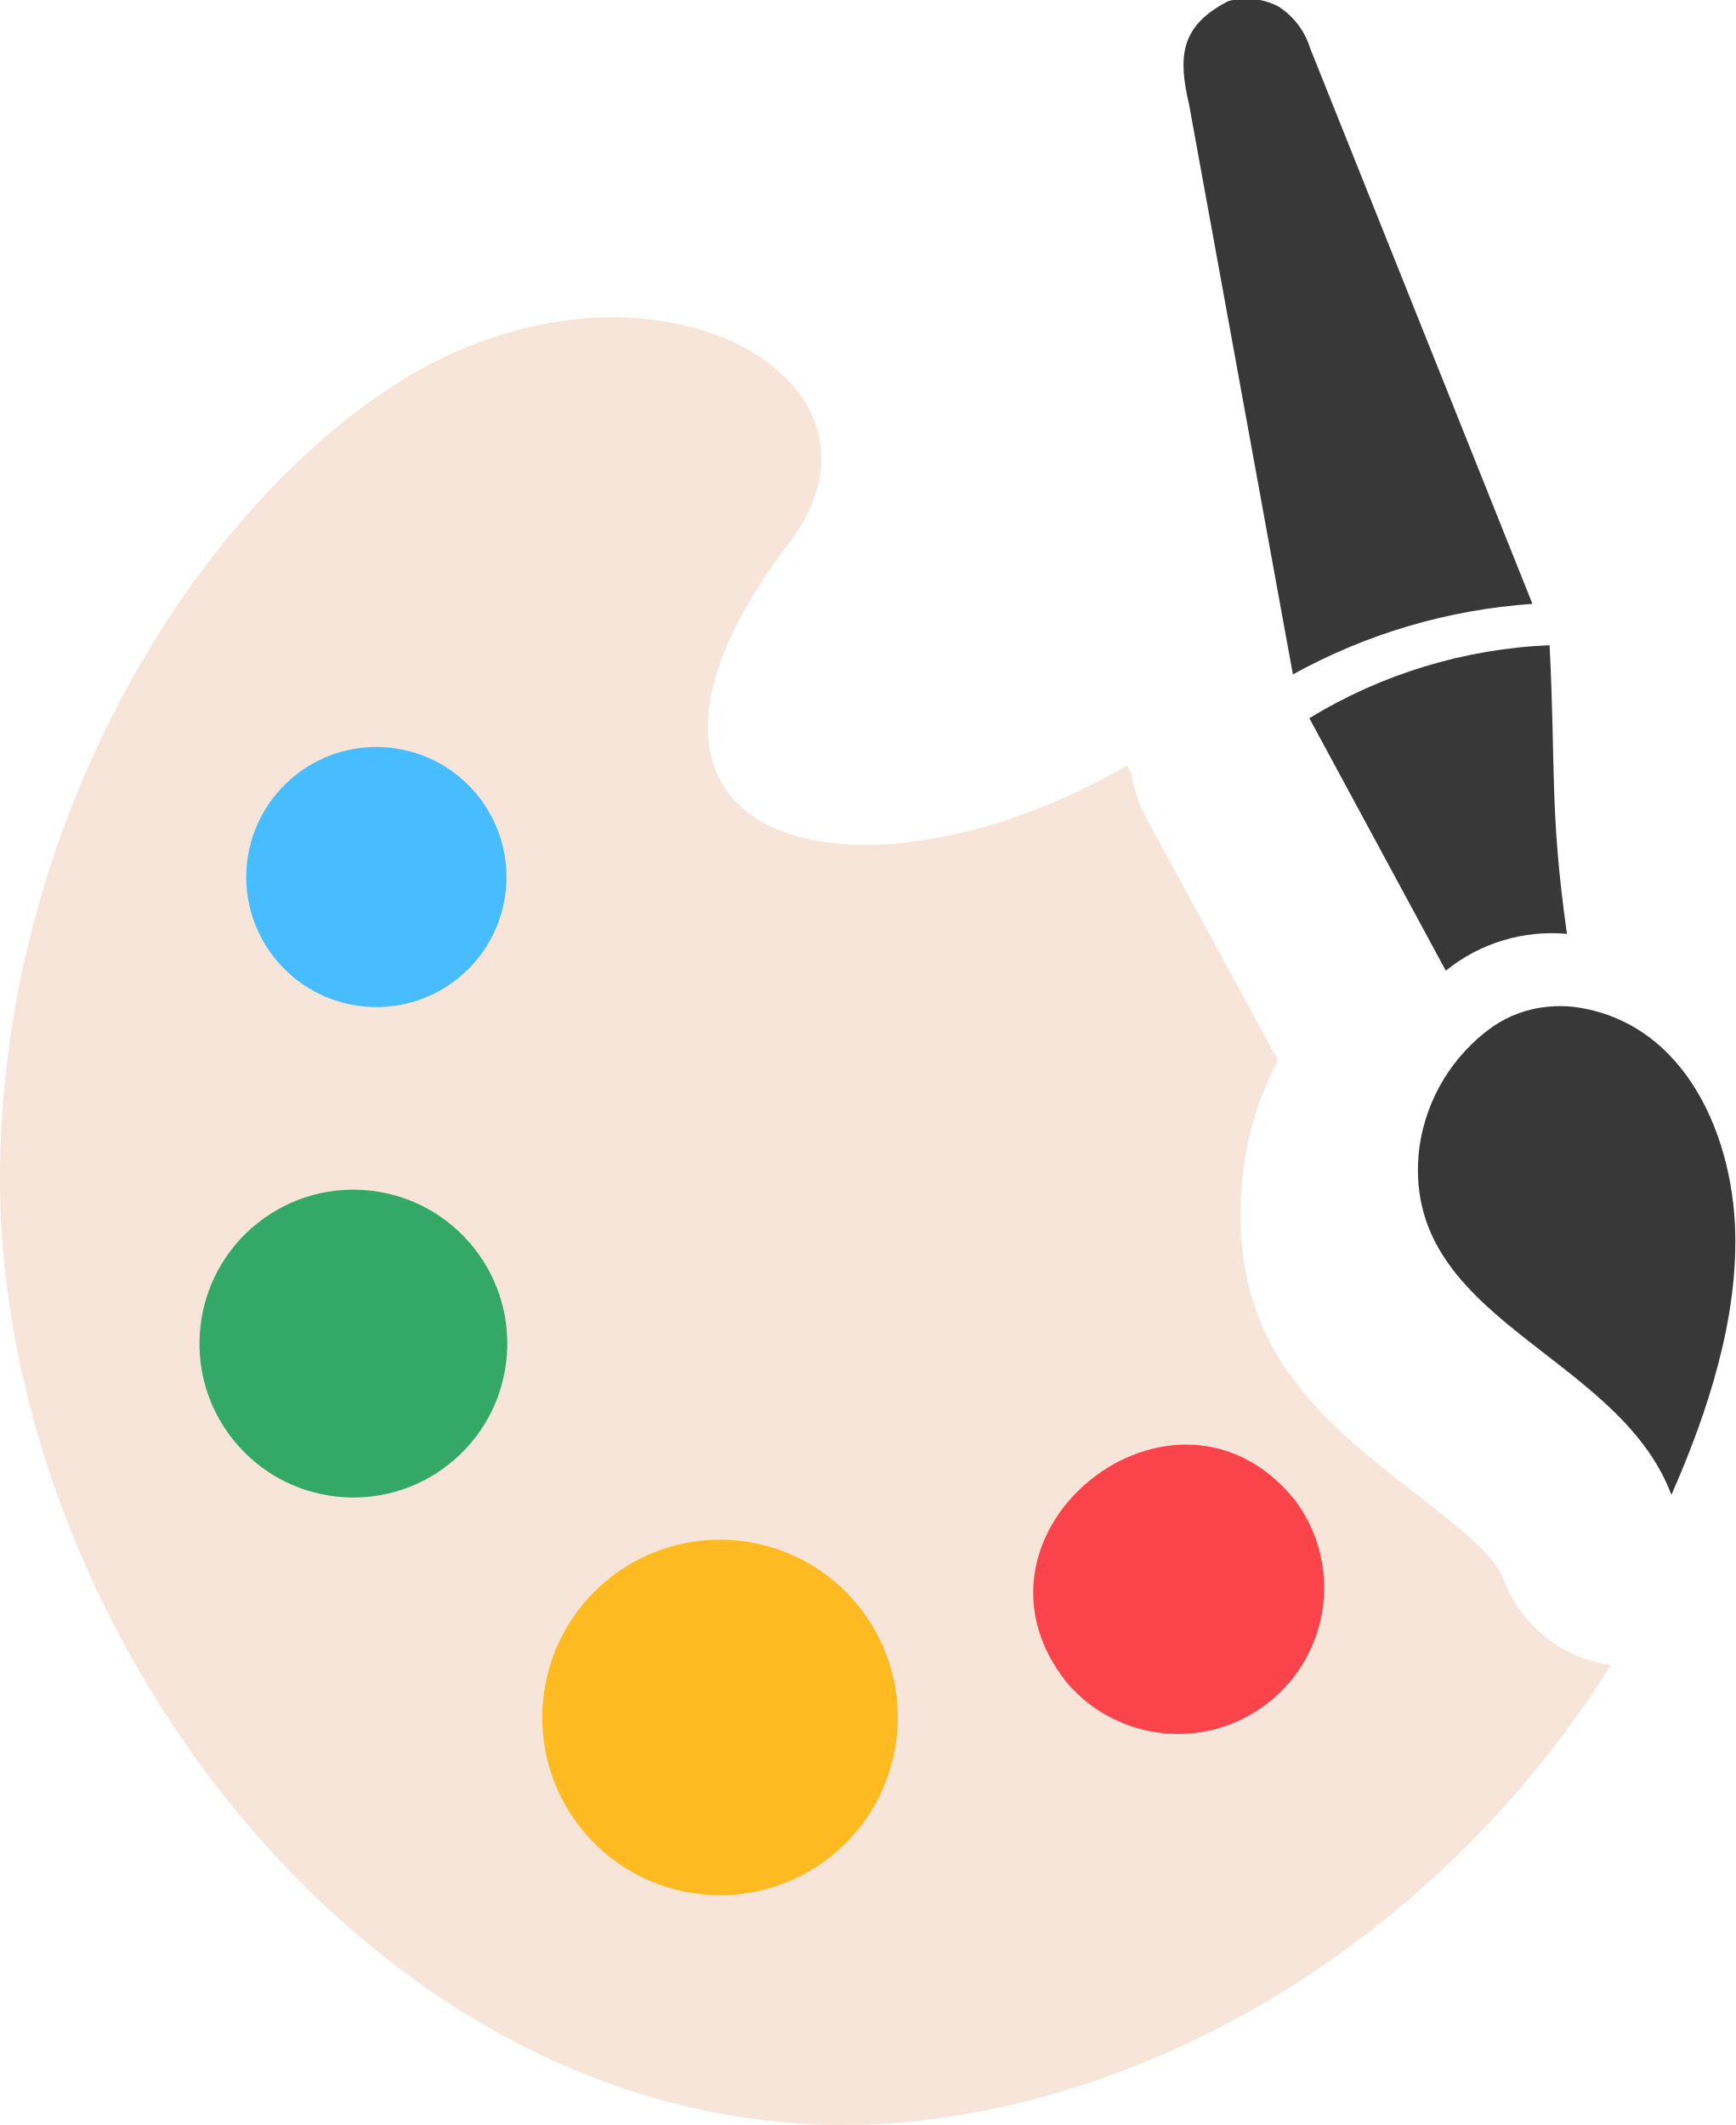
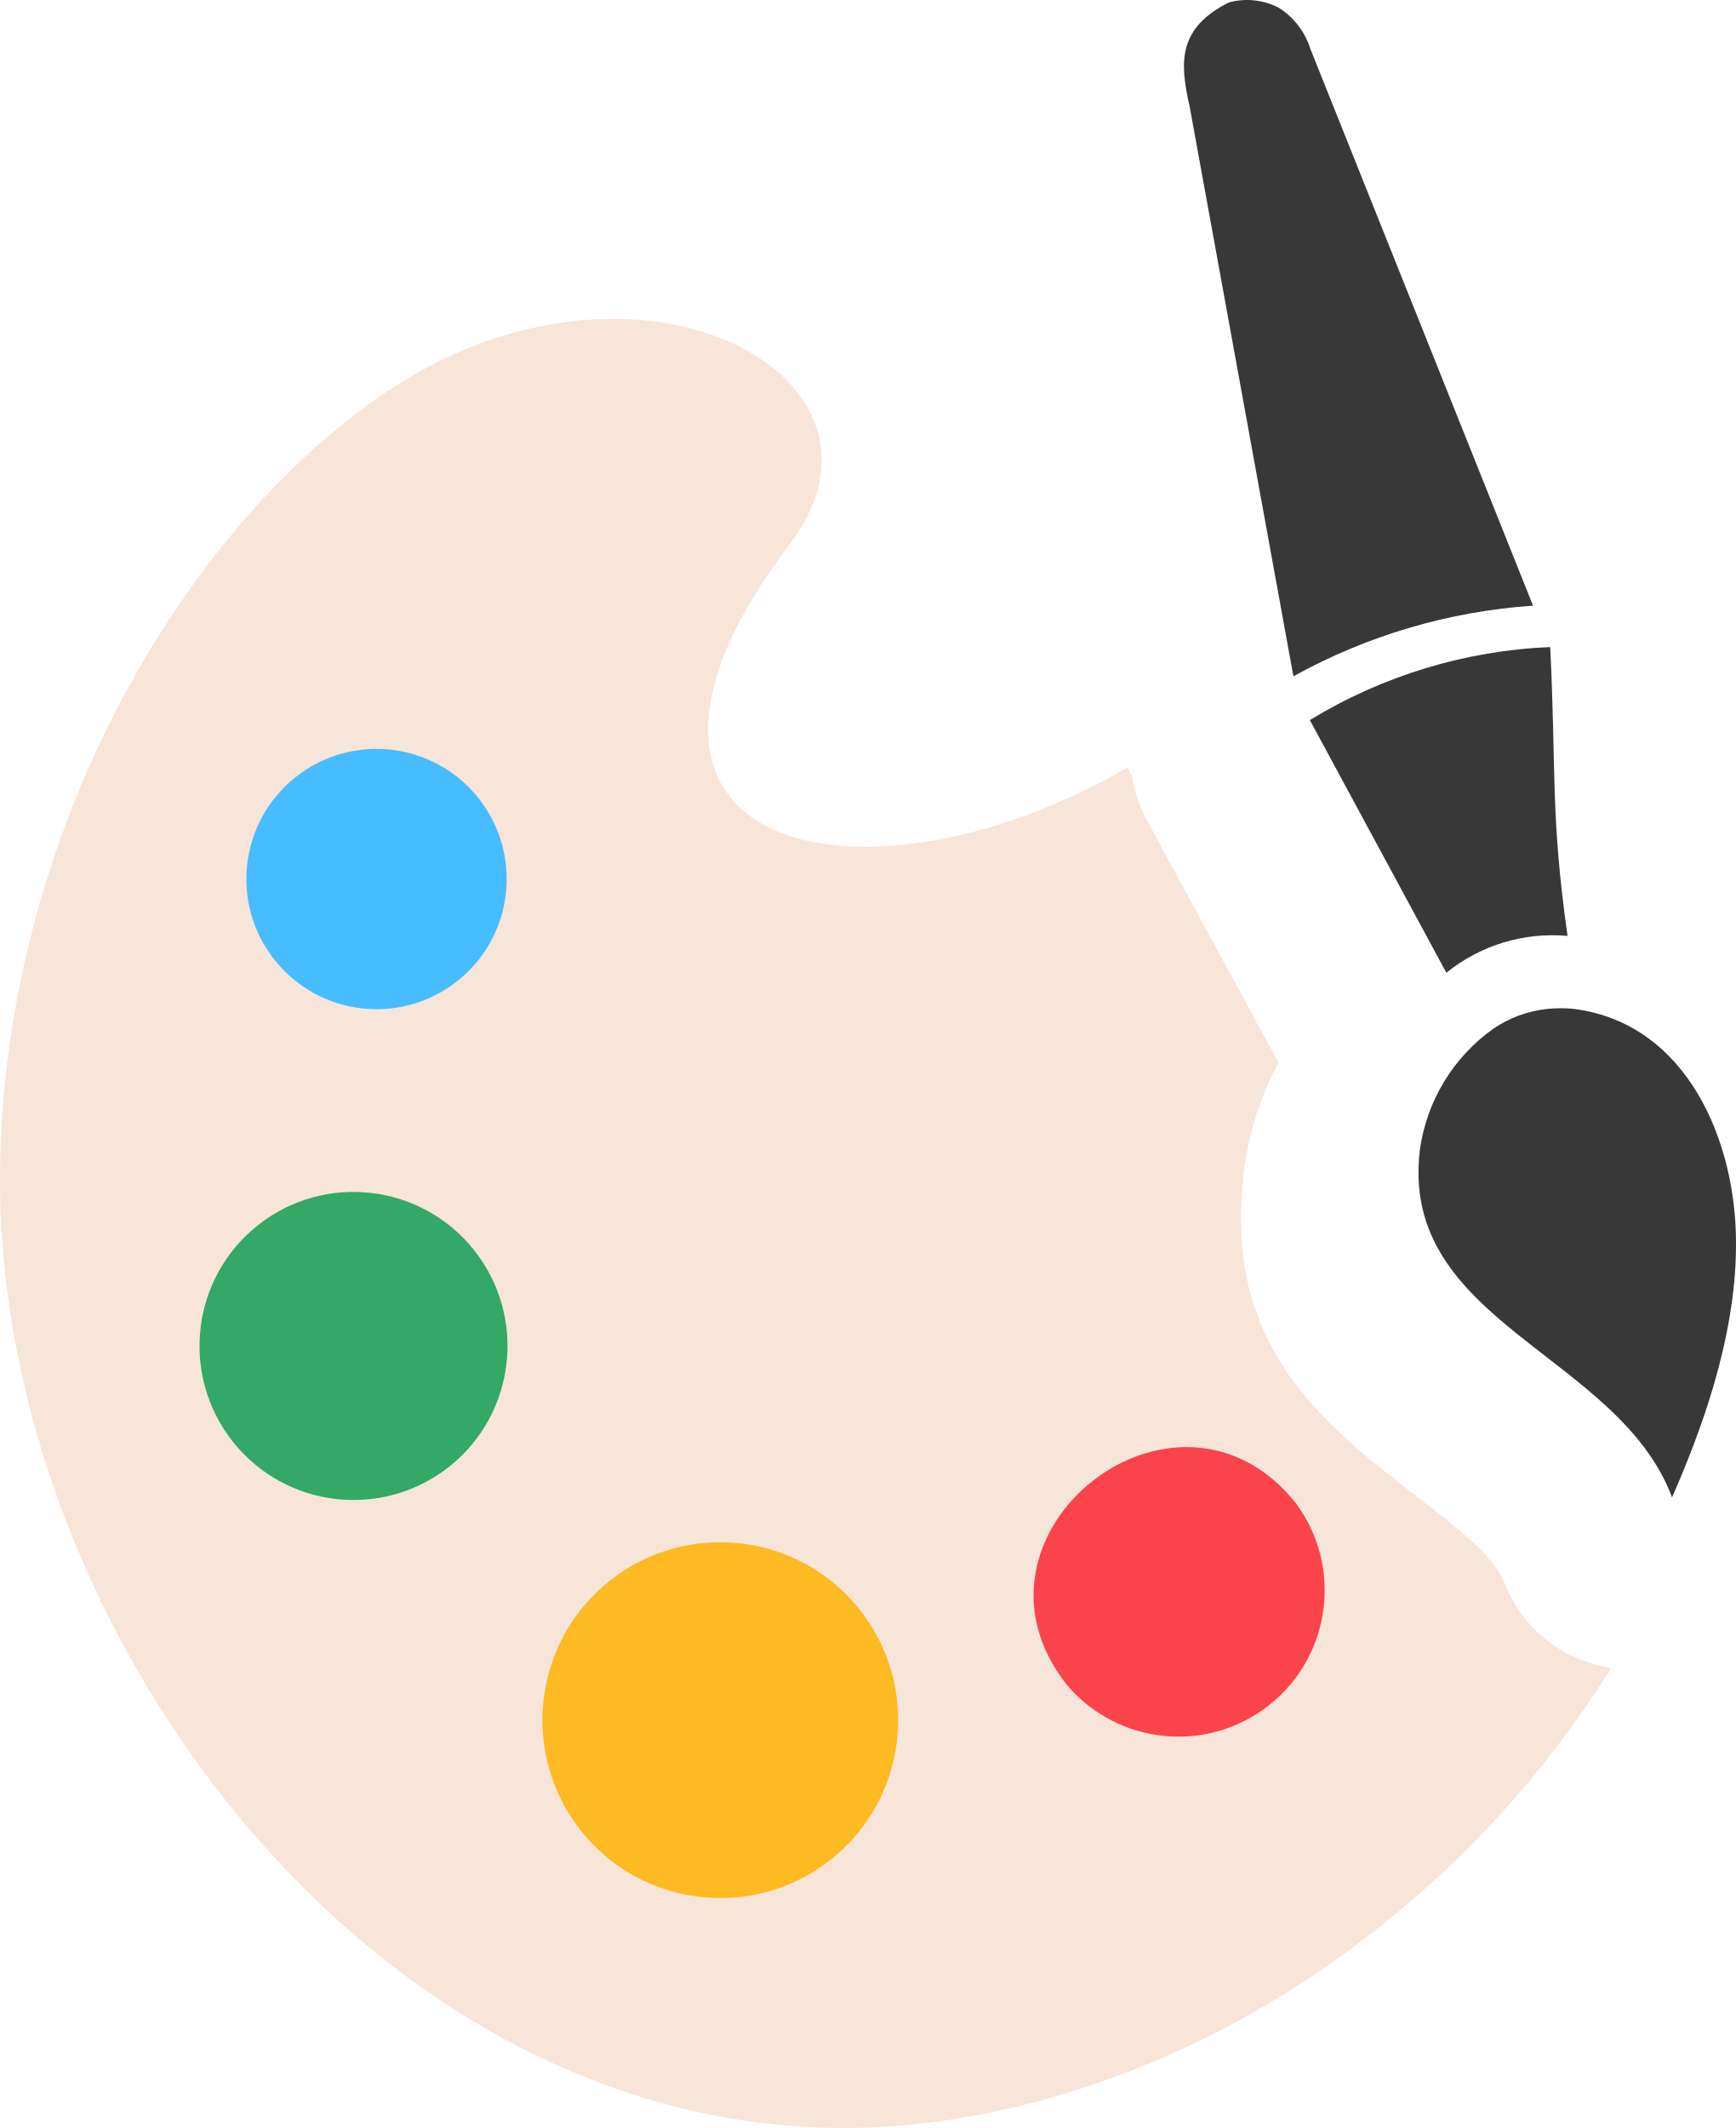
- <svg xmlns="http://www.w3.org/2000/svg" id="Layer_1" data-name="Layer 1" viewBox="0 0 100.33 122.88">
-   <defs>
-     <style>.cls-1{fill:#383838;}.cls-1,.cls-2,.cls-3,.cls-4,.cls-5,.cls-6{fill-rule:evenodd;}.cls-2{fill:#f7e5d9;}.cls-3{fill:#33a867;}.cls-4{fill:#fdba21;}.cls-5{fill:#fb434c;}.cls-6{fill:#47bcff;}</style>
-   </defs>
-   <path class="cls-1" d="M90.59,54a9.75,9.75,0,0,0-7,2.13L75.7,41.53a29,29,0,0,1,13.89-4.22c.36,7,0,9.6,1,16.66Z" />
-   <path class="cls-1" d="M88.6,34.92A33.27,33.27,0,0,0,74.75,39l-6-32.94c-.6-2.61-.64-4.53,2.28-6a4,4,0,0,1,2.89.32,4.38,4.38,0,0,1,1.82,2.39L88.6,34.92Z" />
-   <path class="cls-2" d="M54.45,122.47c16.11-2.33,30.4-12.87,38.67-26.18a8.23,8.23,0,0,1-2-.56,7.86,7.86,0,0,1-4.25-4.54c-.6-1.4-2.7-3-4.75-4.61-5.82-4.5-11.46-8.88-10.23-19a18.34,18.34,0,0,1,2-6.26l-7.61-14a7.93,7.93,0,0,1-.86-2.52c-.09-.18-.18-.35-.25-.53a38.56,38.56,0,0,1-7.17,3.22c-13.8,4.34-23.2-1.87-12.36-16.12,7.41-9.74-8.94-18.56-23.43-8.72C10.41,30.66.18,48.29,0,67.68c-.25,28.06,24.34,59.14,54.45,54.79Z" />
-   <path class="cls-3" d="M13.46,83.23A8.9,8.9,0,1,0,14.9,70.72a8.91,8.91,0,0,0-1.44,12.51Z" />
-   <path class="cls-4" d="M33.58,105.71a10.28,10.28,0,1,0,1.66-14.45,10.29,10.29,0,0,0-1.66,14.45Z" />
-   <path class="cls-5" d="M61.67,97.29A8.45,8.45,0,0,0,74.9,86.79c-6.9-8.68-20.13,1.8-13.23,10.5Z" />
-   <path class="cls-1" d="M96.63,86.43c-3.12-8.28-15.78-10.09-14.57-20.07a10.32,10.32,0,0,1,4.25-7,6.75,6.75,0,0,1,3.12-1.14,7.25,7.25,0,0,1,1.54,0c6.55.84,9.4,7.69,9.36,13.63,0,5.48-2.12,11-3.7,14.6Z" />
-   <path class="cls-6" d="M15.87,55.39a7.52,7.52,0,1,0,1.21-10.56,7.51,7.51,0,0,0-1.21,10.56Z" />
+ <svg xmlns="http://www.w3.org/2000/svg" width="100.332" height="122.956" viewBox="0 0 100.332 122.956">
+   <g id="Layer_2" data-name="Layer 2">
+     <g id="Layer_1-2" data-name="Layer 1">
+       <path d="M90.592,54.076a9.75,9.75,0,0,0-7,2.13l-7.89-14.6a29,29,0,0,1,13.89-4.22c.36,7,0,9.6,1,16.66Z" style="fill:#383838;fill-rule:evenodd" />
+       <path d="M88.602,34.996a33.27,33.27,0,0,0-13.85,4.08l-6-32.94c-.6-2.61-.64-4.53,2.28-6a4,4,0,0,1,2.89.32,4.38,4.38,0,0,1,1.82,2.39Z" style="fill:#383838;fill-rule:evenodd" />
+       <path d="M54.452,122.546c16.11-2.33,30.4-12.87,38.67-26.18a8.229,8.229,0,0,1-2-.56,7.86,7.86,0,0,1-4.25-4.54c-.6-1.4-2.7-3-4.75-4.61-5.82-4.5-11.46-8.88-10.23-19a18.34,18.34,0,0,1,2-6.26l-7.61-14a7.929,7.929,0,0,1-.86-2.52c-.09-.18-.18-.35-.25-.53a38.564,38.564,0,0,1-7.17,3.22c-13.8,4.34-23.2-1.87-12.36-16.12,7.41-9.74-8.94-18.56-23.43-8.72-11.8,8.01-22.03,25.64-22.21,45.03C-.248,95.816,24.342,126.896,54.452,122.546Z" style="fill:#f7e5d9;fill-rule:evenodd" />
+       <path d="M13.462,83.306a8.9,8.9,0,1,0,1.44-12.51A8.9,8.9,0,0,0,13.462,83.306Z" style="fill:#33a867;fill-rule:evenodd" />
+       <path d="M33.582,105.786a10.28,10.28,0,1,0,1.66-14.45A10.28,10.28,0,0,0,33.582,105.786Z" style="fill:#fdba21;fill-rule:evenodd" />
+       <path d="M61.672,97.366a8.45,8.45,0,0,0,13.23-10.5C68.002,78.186,54.772,88.666,61.672,97.366Z" style="fill:#fb434c;fill-rule:evenodd" />
+       <path d="M96.632,86.506c-3.12-8.28-15.78-10.09-14.57-20.07a10.32,10.32,0,0,1,4.25-7,6.75,6.75,0,0,1,3.12-1.14,7.247,7.247,0,0,1,1.54,0c6.55.84,9.4,7.69,9.36,13.63,0,5.48-2.12,11-3.7,14.6Z" style="fill:#383838;fill-rule:evenodd" />
+       <path d="M15.872,55.466a7.52,7.52,0,1,0,1.216-10.565l-.006.005a7.51,7.51,0,0,0-1.217,10.551Z" style="fill:#47bcff;fill-rule:evenodd" />
+     </g>
+   </g>
</svg>
